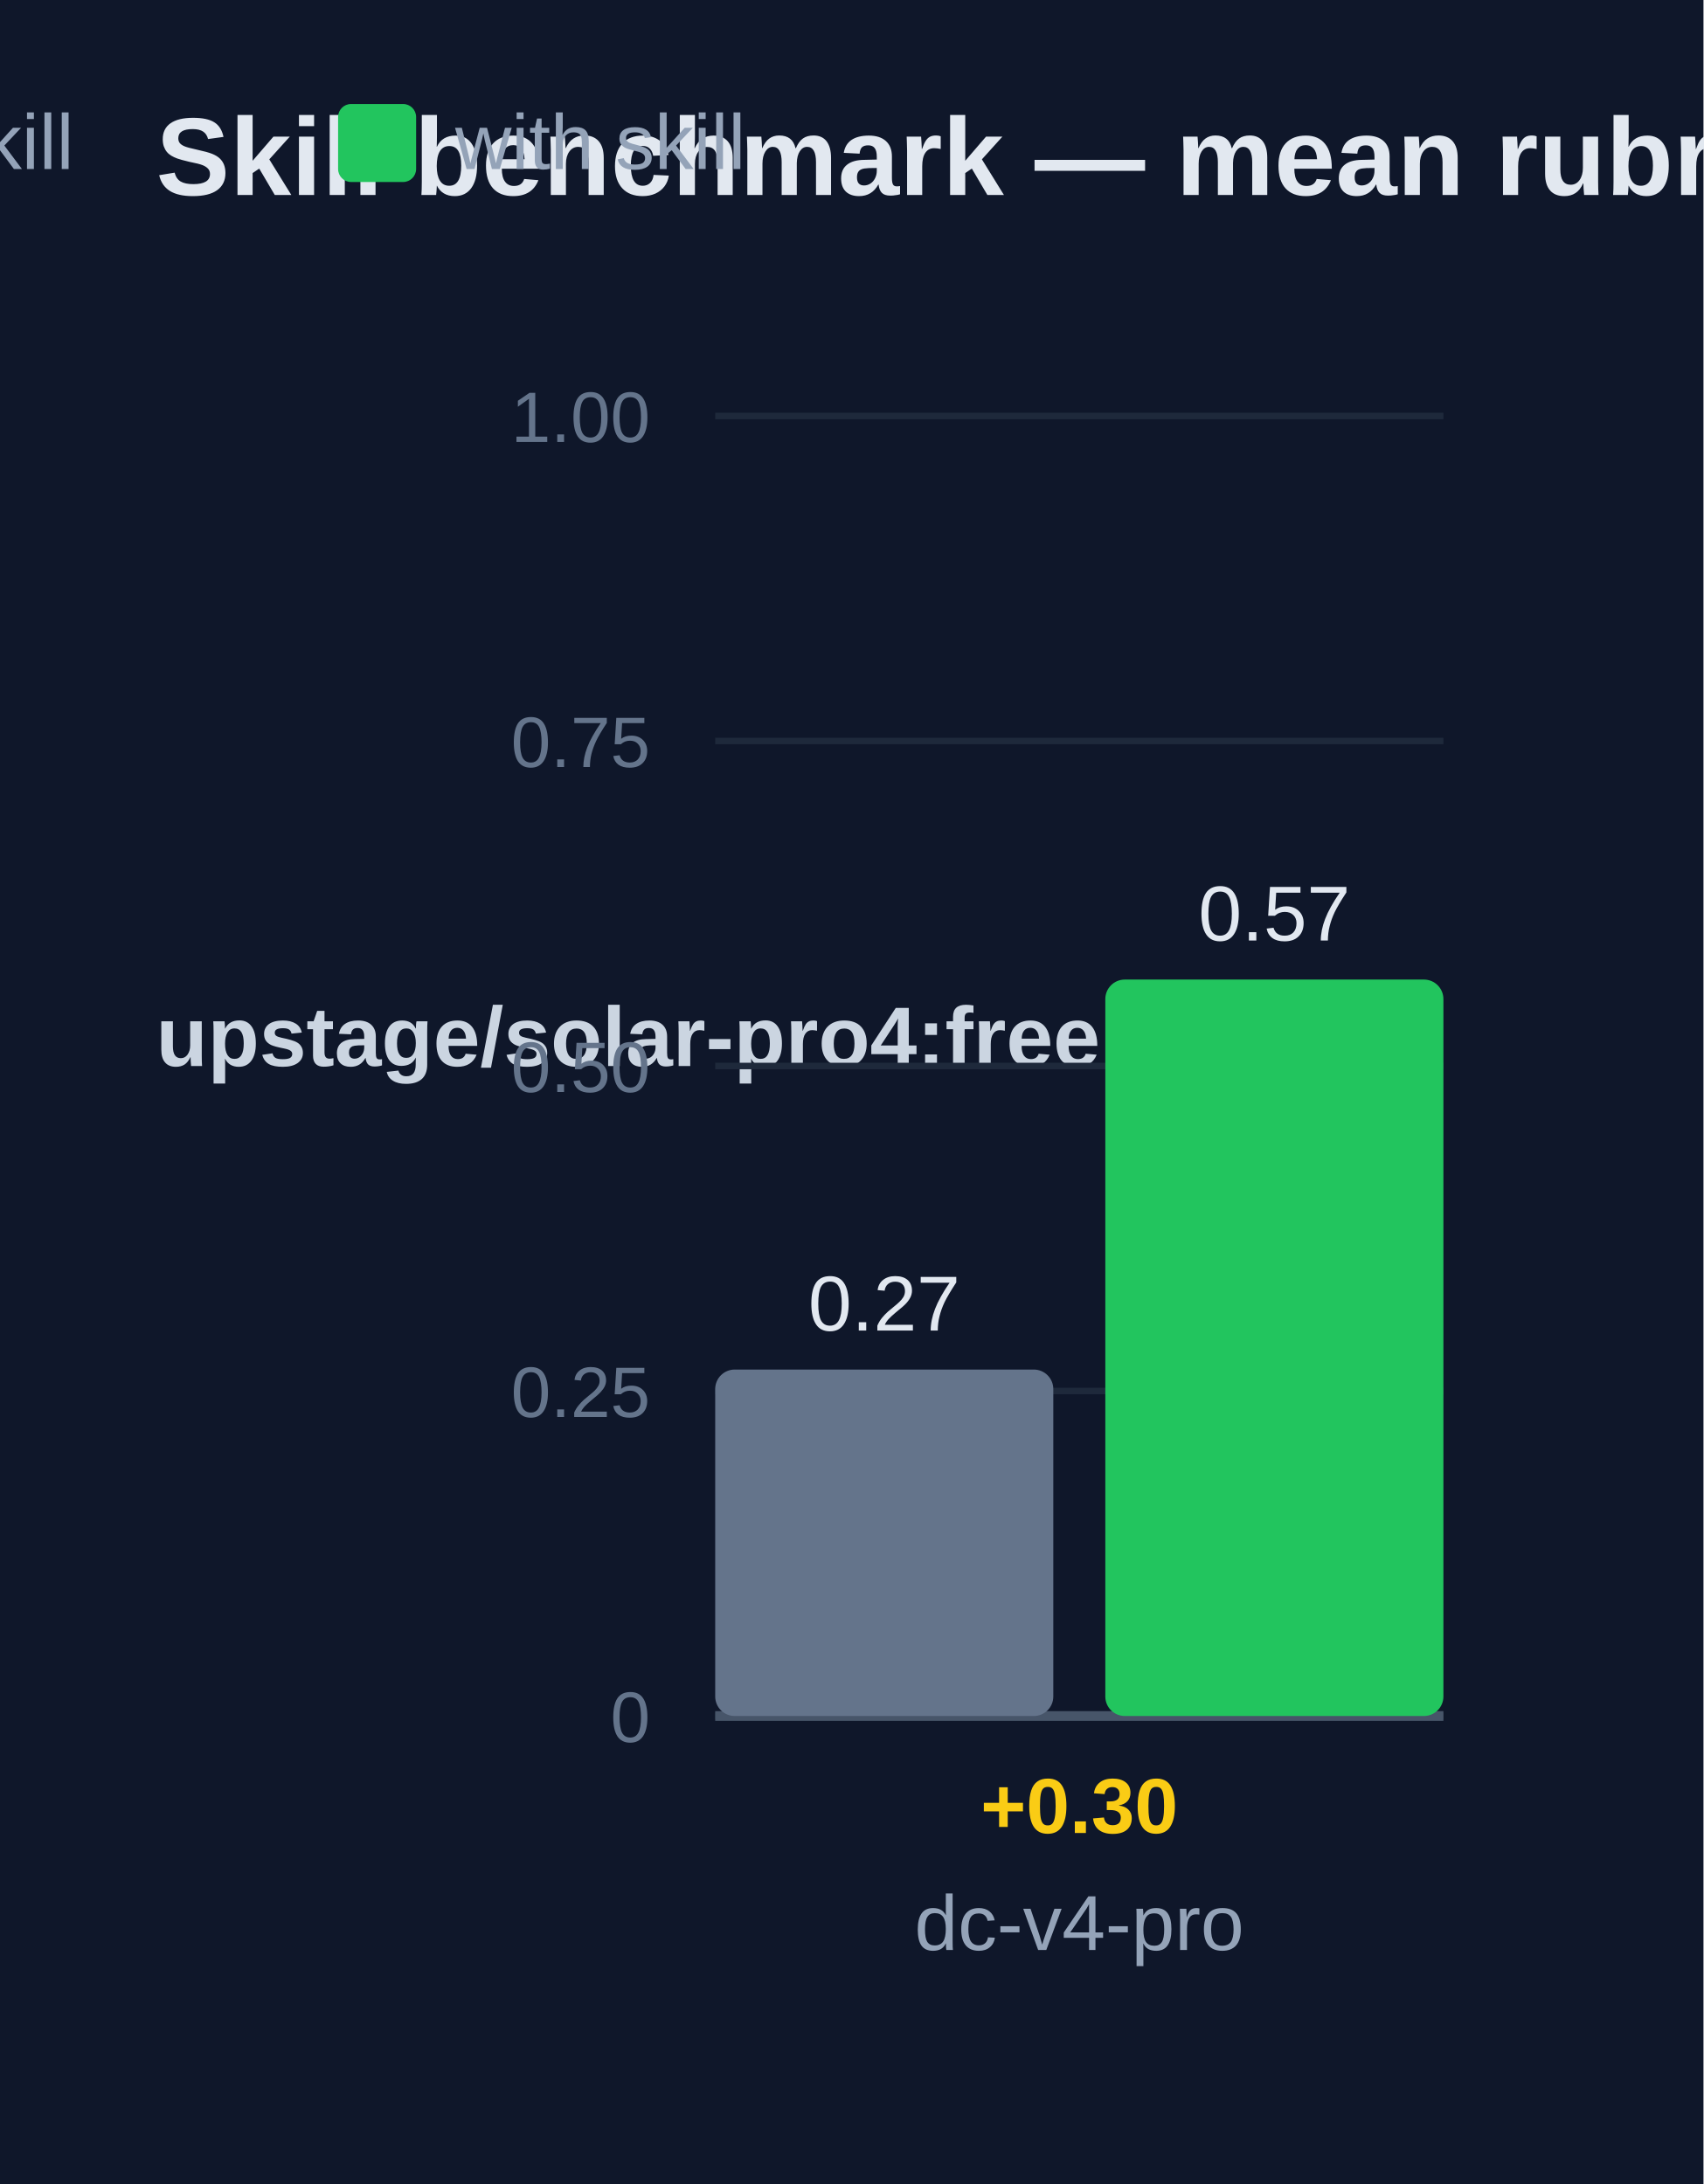
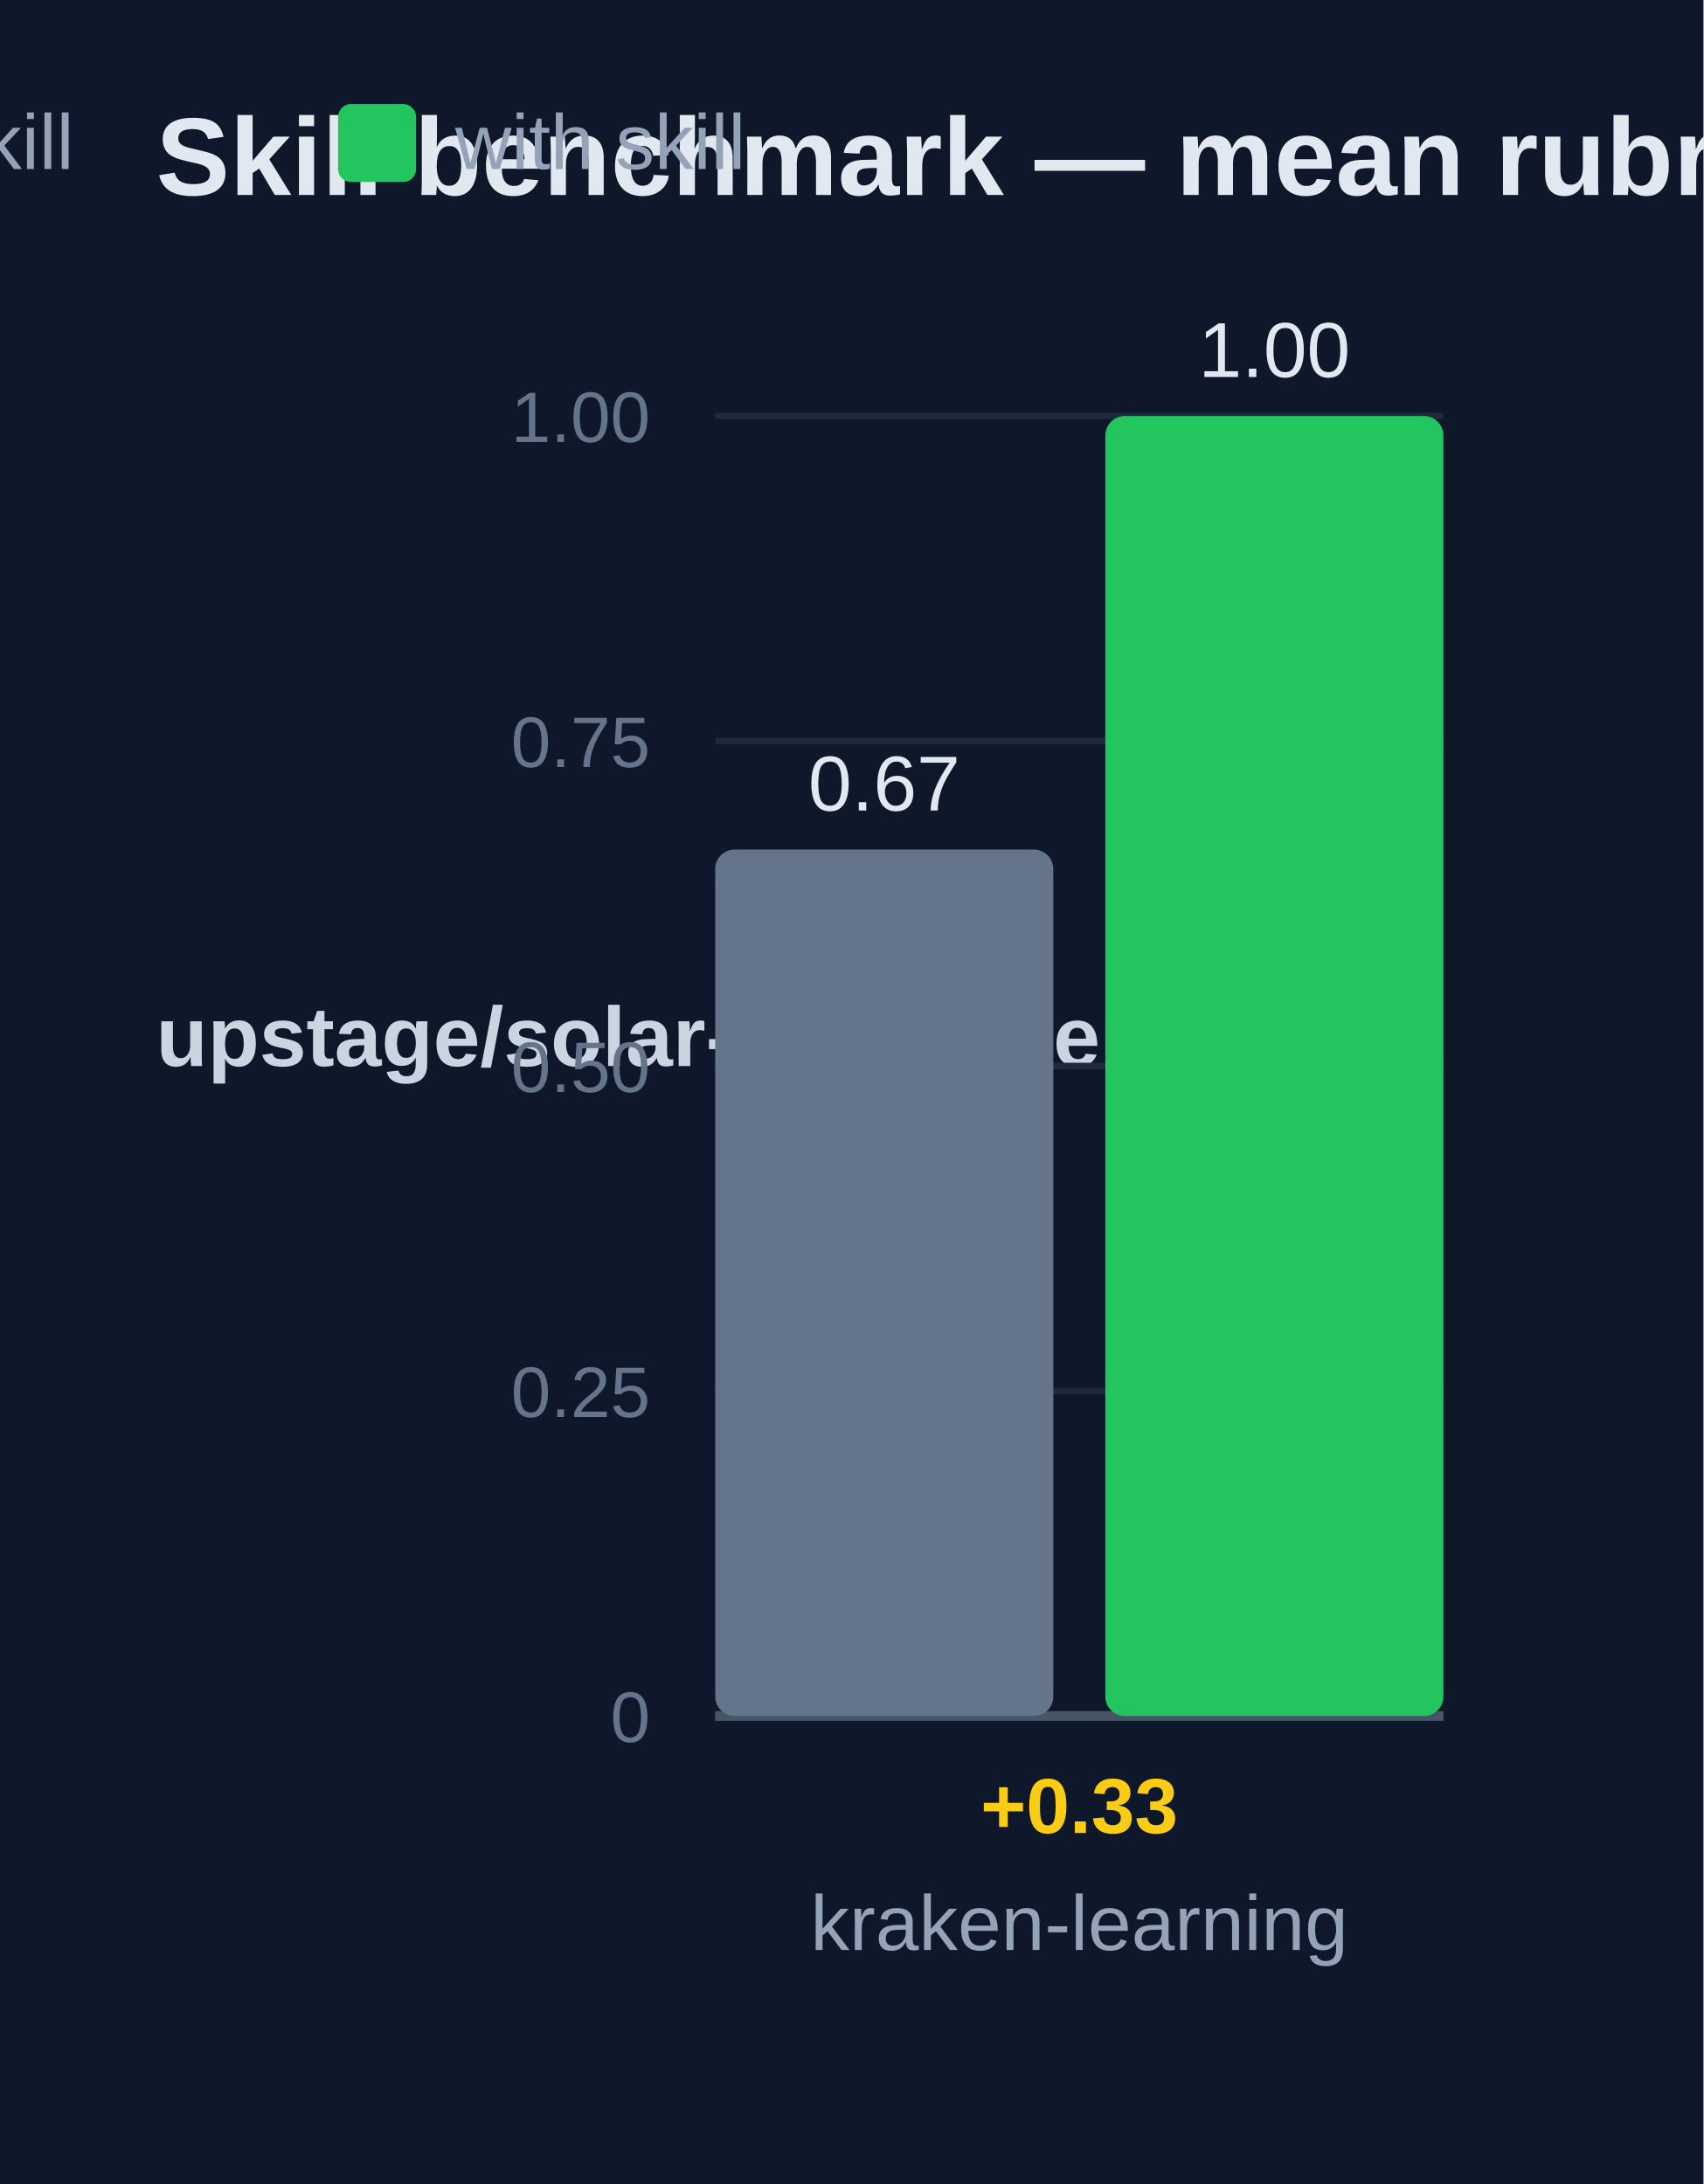
<svg xmlns="http://www.w3.org/2000/svg" width="262" height="336" font-family="Segoe UI, Arial, sans-serif">
  <rect width="100%" height="100%" fill="#0f172a" />
  <text x="24" y="30" fill="#e2e8f0" font-size="17" font-weight="bold">Skill benchmark — mean rubric score (n=3 reps)</text>
  <rect x="-68" y="16" width="12" height="12" rx="2" fill="#64748b" />
  <text x="-50" y="26" fill="#94a3b8" font-size="12">without skill</text>
  <rect x="52" y="16" width="12" height="12" rx="2" fill="#22c55e" />
  <text x="70" y="26" fill="#94a3b8" font-size="12">with skill</text>
  <text x="24" y="164" fill="#cbd5e1" font-size="13" font-weight="600">upstage/solar-pro4:free</text>
  <line x1="110" y1="264.0" x2="222" y2="264.0" stroke="#1e293b" stroke-width="1" />
  <text x="100" y="268.0" fill="#64748b" font-size="11" text-anchor="end">0</text>
  <line x1="110" y1="214.0" x2="222" y2="214.0" stroke="#1e293b" stroke-width="1" />
  <text x="100" y="218.0" fill="#64748b" font-size="11" text-anchor="end">0.25</text>
  <line x1="110" y1="164.0" x2="222" y2="164.0" stroke="#1e293b" stroke-width="1" />
  <text x="100" y="168.0" fill="#64748b" font-size="11" text-anchor="end">0.50</text>
  <line x1="110" y1="114.0" x2="222" y2="114.0" stroke="#1e293b" stroke-width="1" />
  <text x="100" y="118.0" fill="#64748b" font-size="11" text-anchor="end">0.75</text>
  <line x1="110" y1="64.0" x2="222" y2="64.0" stroke="#1e293b" stroke-width="1" />
  <text x="100" y="68.0" fill="#64748b" font-size="11" text-anchor="end">1.00</text>
  <line x1="110" y1="264" x2="222" y2="264" stroke="#475569" stroke-width="1.5" />
-   <rect x="110" y="210.7" width="52" height="53.3" rx="3" fill="#64748b" />
-   <text x="136.0" y="204.7" fill="#e2e8f0" font-size="12" text-anchor="middle">0.27</text>
-   <rect x="170" y="150.7" width="52" height="113.3" rx="3" fill="#22c55e" />
-   <text x="196.0" y="144.7" fill="#e2e8f0" font-size="12" text-anchor="middle">0.57</text>
-   <text x="166.0" y="282" fill="#facc15" font-size="12" font-weight="600" text-anchor="middle">+0.30</text>
-   <text x="166.0" y="300" fill="#94a3b8" font-size="12" text-anchor="middle">dc-v4-pro</text>
+   <rect x="110" y="130.7" width="52" height="133.3" rx="3" fill="#64748b" />
+   <text x="136.0" y="124.7" fill="#e2e8f0" font-size="12" text-anchor="middle">0.67</text>
+   <rect x="170" y="64.0" width="52" height="200.0" rx="3" fill="#22c55e" />
+   <text x="196.0" y="58.0" fill="#e2e8f0" font-size="12" text-anchor="middle">1.00</text>
+   <text x="166.0" y="282" fill="#facc15" font-size="12" font-weight="600" text-anchor="middle">+0.33</text>
+   <text x="166.0" y="300" fill="#94a3b8" font-size="12" text-anchor="middle">kraken-learning</text>
</svg>
